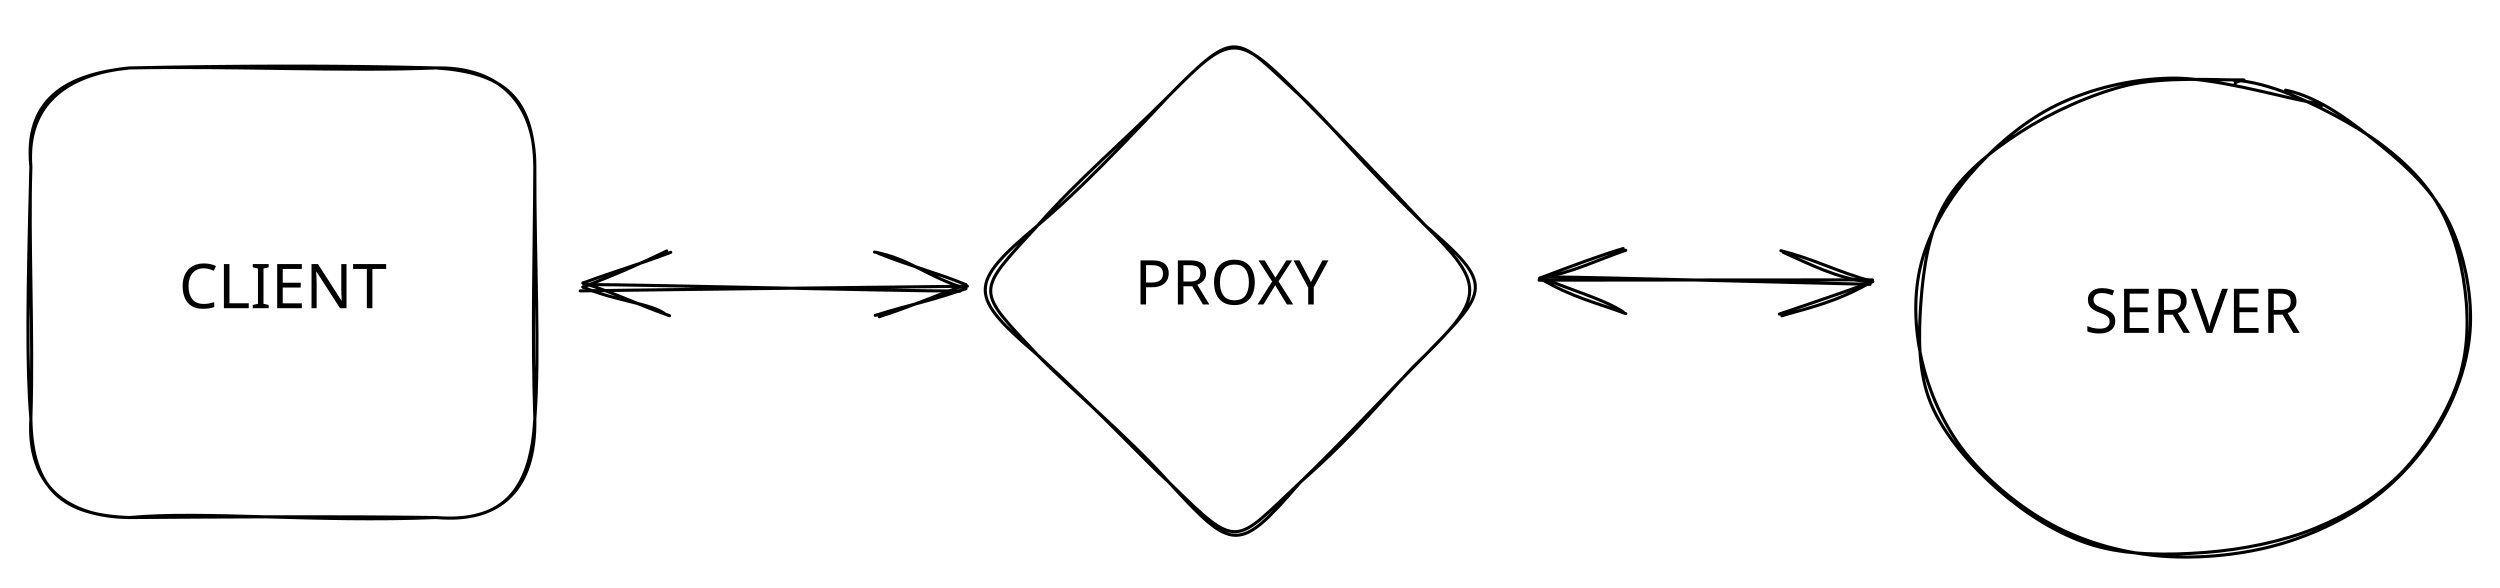
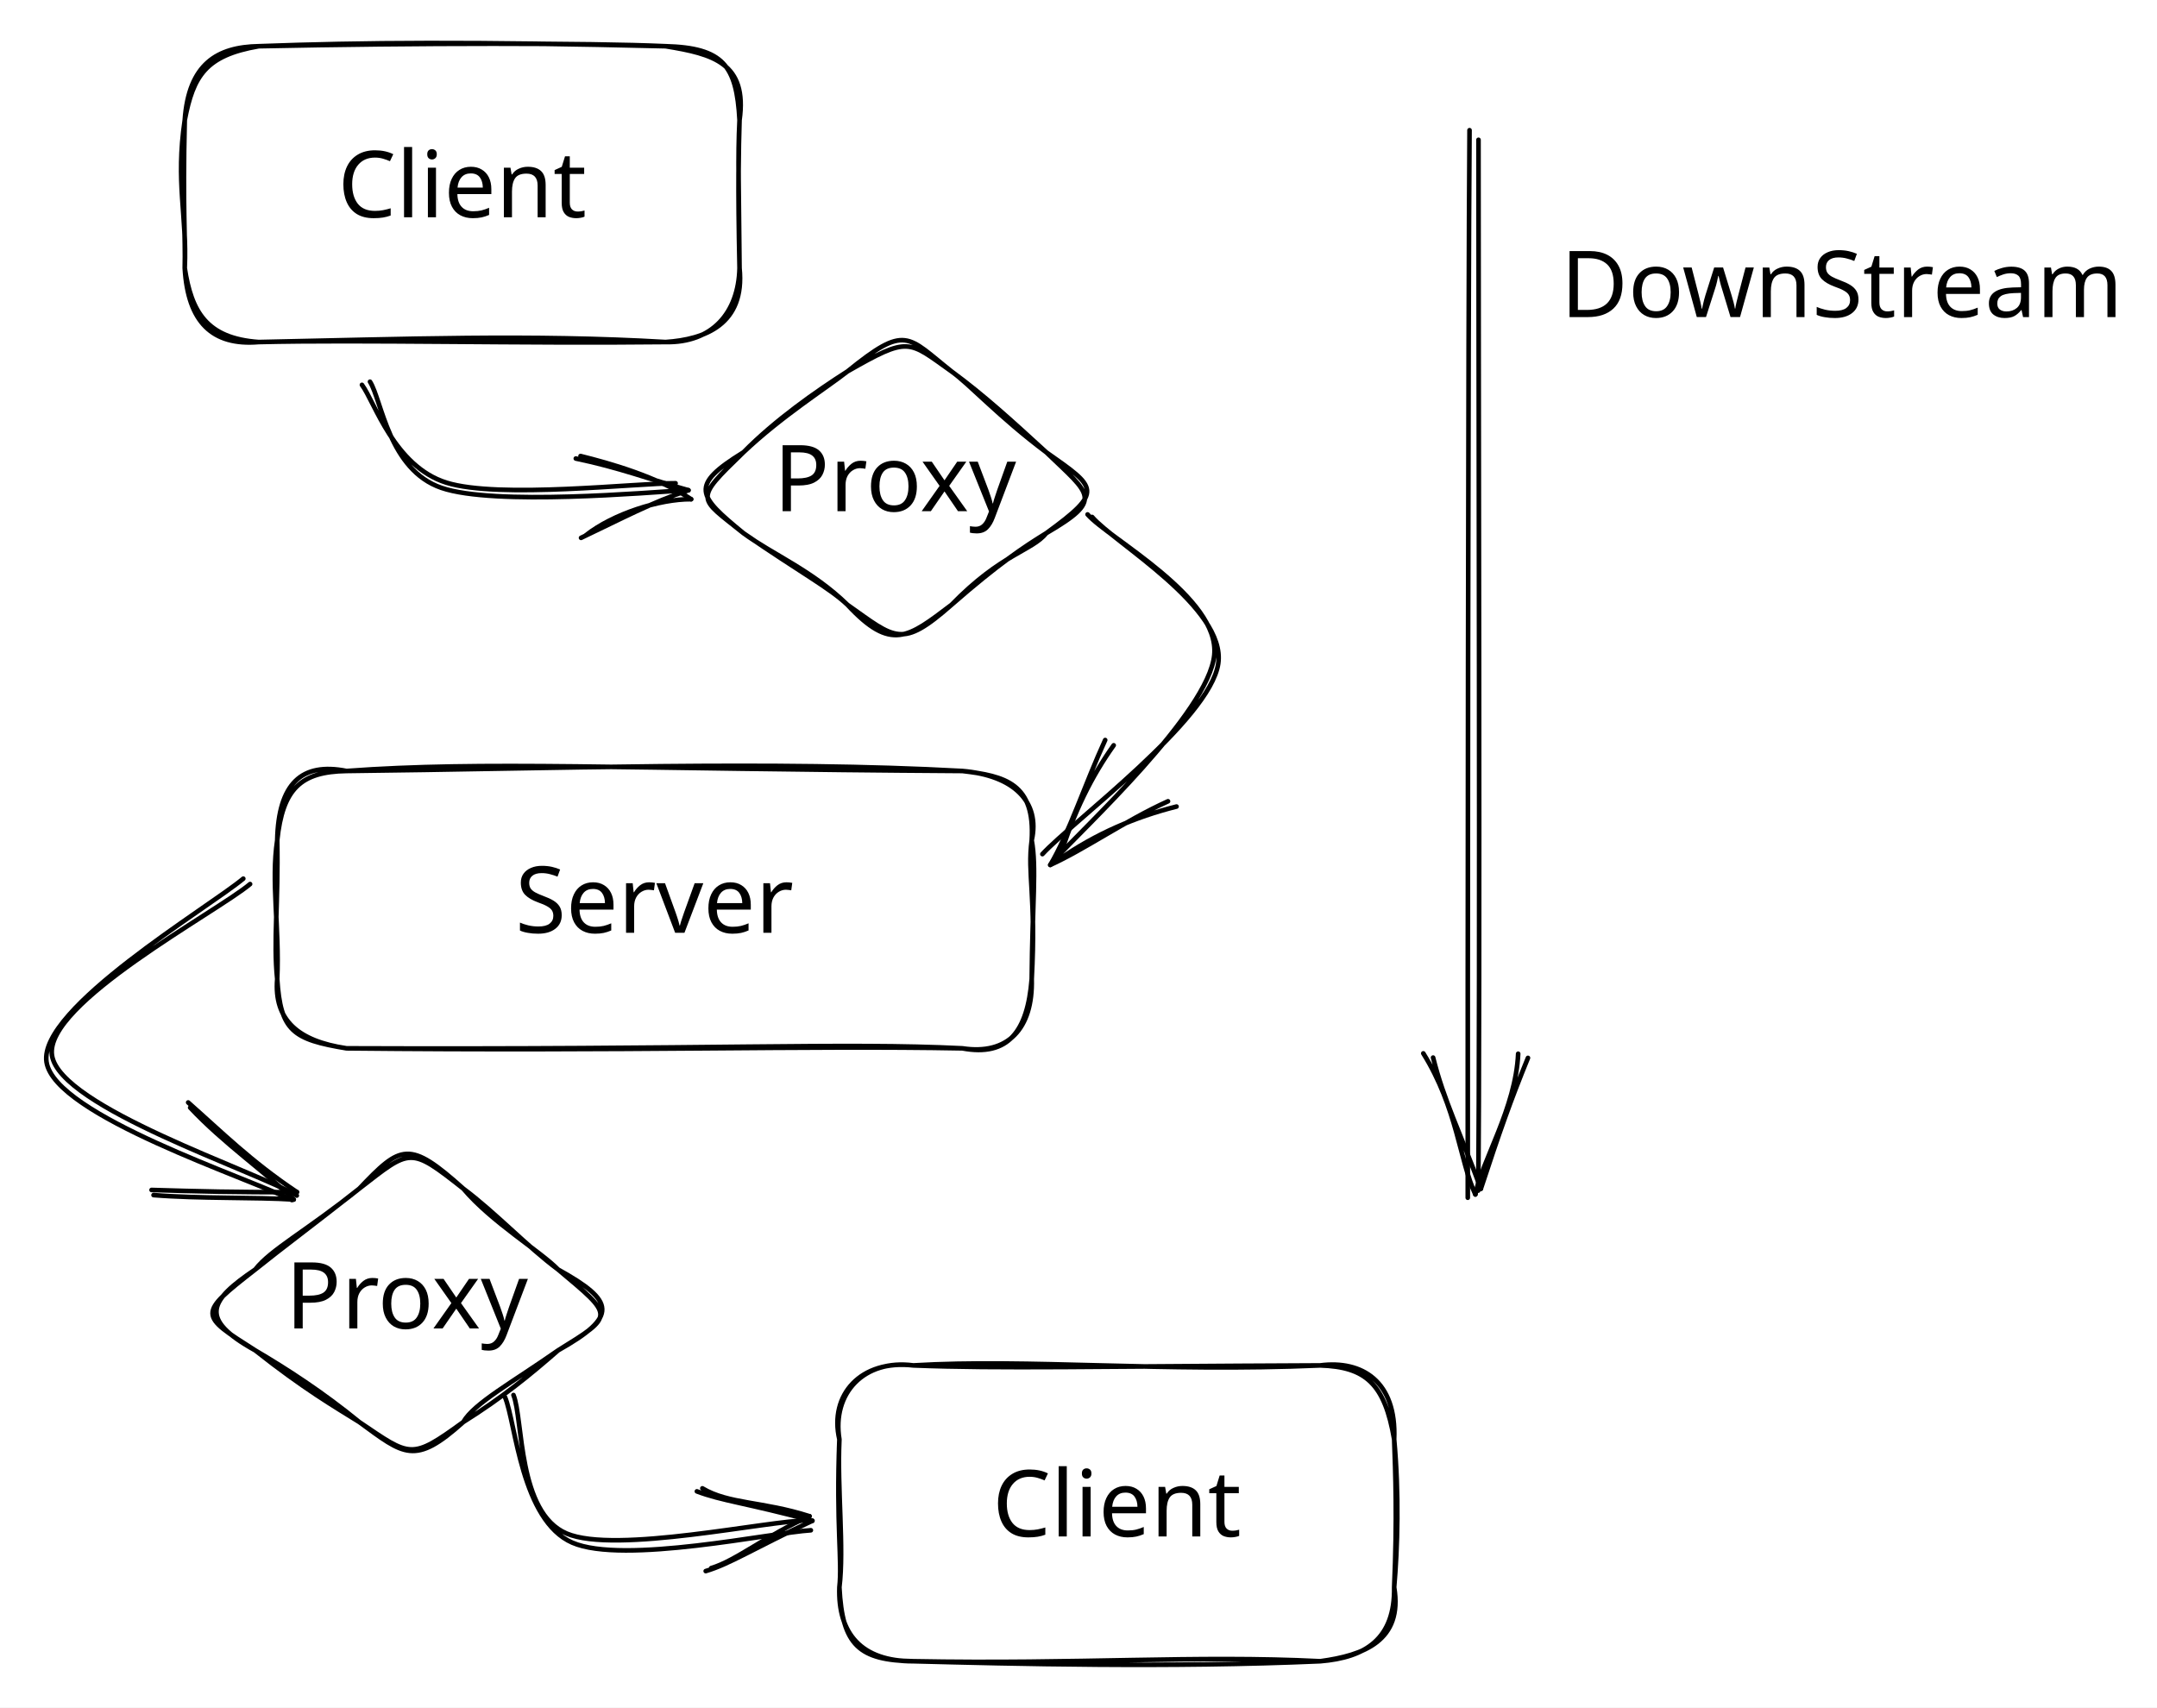
- <svg xmlns="http://www.w3.org/2000/svg" version="1.1" viewBox="0 0 809.6 190.4" width="809.6" height="190.4">
+ <svg xmlns="http://www.w3.org/2000/svg" version="1.1" viewBox="0 0 466.561 369.4" width="466.561" height="369.4">
  
-   eyJ2ZXJzaW9uIjoiMSIsImVuY29kaW5nIjoiYnN0cmluZyIsImNvbXByZXNzZWQiOnRydWUsImVuY29kZWQiOiJ4nN1YW1PbRlx1MDAxOH3nV3ic16Ds/ZK3XHUwMDAwTobSglx1MDAwN2hcdO1kmI0k26plSUhyuGT47/0kXHUwMDFi62Y5dlx1MDAxMlxct1xmXHUwMDAz9l7P7p7znW/3616n001cdTAwMWZcIrf7ttN1723je05s7rqvs/Ivbpx4YVx1MDAwMFUk/56E09jOW47SNErevnljoshcdTAwMWF66ecwXHUwMDFjW3Y4mXVzfXfiXHUwMDA2aVx1MDAwMlxy/4Lvnc7X/G9poti1U1x1MDAxM1xmfTfvkFdcdTAwMTVzMVQvPFxyg3xagokgXHUwMDFhSV608JIjmC51XHUwMDFkqFx1MDAxZVx1MDAxOD9xi5qsqOtccsJBz1xm749vXCKNbydfeuc47Fx1MDAxNbNcdTAwMGU8379IXHUwMDFm/NmijD2axiVMSVx1MDAxYYdj98pz0lx1MDAxMdTjWvmiX1x1MDAxMsKmXHUwMDE1veJwOlx1MDAxY1x1MDAwNW6SVPqEkbG99CErQ1x1MDAwNfzZJrztXHUwMDE0JffZOqW2XGJCXGJcdTAwMTOCJKKY8EV1Nlx1MDAwMKHUXHUwMDEyUI1cdTAwMDRGlGMuSFxy2WHoh3GG7Fx1MDAxNcp/XG5sn409XHUwMDFlXHUwMDAywMBZtEljXHUwMDEzJJGJ4cSKdnfPa1x1MDAxNtTCWmuFhdKMXHUwMDAzlEWTketcckdp1obxVjhufjBcdTAwMThcdK4olaWaXGZEdOzkXHUwMDFj+VTeusCZb90zaVxu2tB5yVOxnKx9r063MuUqtEvd+2KNJZJwyX+ZTN2r5MKNP1x1MDAxZXqXp4np33RcdTAwMTftnl4vXHUwMDFmdtZ5f19p++TkXGZdXHUwMDBiffL3ZVx1MDAxYf02PjuozvI8v4nj8K407vxTsf5p5JhcdTAwMTmXsZCSXHUwMDExKiRsfkFcdTAwMGXfXHUwMDBixlBcdTAwMTlMfb8oXHUwMDBi7XFB/71cdTAwMTLghuwq6y8pXHUwMDBl43bFUVxyMFx1MDAxNCNrK275Zu644ihBlso4TFx1MDAxMceSS1VcdTAwMTWcplx1MDAxNstqNeacSMrYi1x0TqGmwIioXHUwMDBiilGkXHUwMDA10lxcbaCnXG5pXHUwMDFhwlnFQaE5p1x1MDAxYnCwOOswSC+8x5xIqFL63kw8/6FyXFw5OWF7XHUwMDBlfz3unV6WdzBxYc5sXHUwMDEwrCqt3/neMKNv14ZVuHGF2alcdTAwMDdWtmgw8Vx1MDAxY6dsNjZAMDBmfLyOSYSxN/RcdTAwMDLjX1ZcdTAwMTGulJrr+16ULPe3VrVhxVx0XCKSULa22vy7o/ji8spV2p3cjk6Sy9G1xruuNqV07lx1MDAxOEAtgpGmNbVRkWtcdTAwMTErilx1MDAxMWdCqVx1MDAxN1NcdTAwMWJuN9rC3jhvs8Bne9NcdTAwMDBZYSo3kWPT3shL2dv9+OhcdTAwMDY/fGZJXHUwMDEwTXs3XHUwMDBm1GYjf7Cuvamr3snp5FxivT85/3A9VPtcdTAwMDfk6IP8afamOCqZz9btXHLSXHUwMDFiODvITdTaglu+mTsuOE21JYHnXGaCXHUwMDBiXHUwMDAz42BcdTAwMTXBUYS3ZW9Sr2NvWb7IKadcdTAwMTRtIKhcdTAwMWbwN6a52ICEP+ZvXHUwMDE3vfM/eudb9bdvmETd3+ZcYldqzfHMJFxmnKX+xlvlppDCislccuT2+DjAv/dcdTAwMWbxrTk0av/uz16fvme7Ljeuqlx1MDAwMiNcdTAwMDRv78KmmlxuXHUwMDAzorfZ3FxccVx1MDAwNIFcdTAwMTNcdTAwMGKB+CaK26KFnfc/9kdcdTAwMDZcdTAwMGbT5JGdRbdcdTAwMTifOlx1MDAwN2xcdTAwMGI3tP+9Nba+tTAhpGJcdTAwMWJkosuPaMeVKmjtaUWTVqX8ZKVcbtFcdTAwMTRq01xuXHUwMDAxXHUwMDA2x1hvy1xupShnsS9thf3zs4/XW3XCb9hJ3Vx0Z1x1MDAwMFcqa6bsZTYo26SlJSVcXMDNZm1trY5gO6otxpVF4eJcdTAwMDT3Oy2YYvWkk1VuefrFhFx1MDAwNlqu4KBLXHUwMDFjXHUwMDEy1XWH4WqAMVeSbaC77zLElVx1MDAxZVx1MDAwMJ7Mv0eOSWri9MBcdTAwMGJcdTAwMWMvXHUwMDE4VoHNXHUwMDFm59d5+MhcdTAwMDVsTzOU+8hCXHUwMDA0aymV5kRLXHUwMDA2cVOJUruhiXLYjeW6gfNtXHUwMDE4q1VZglx1MDAwMShcdTAwMTBcdTAwMDNbXHUwMDEykENRSeFcdTAwMTc1UVx1MDAxMIszpCDJopJhxFx1MDAxNGJcclS+SdLDcDLxUtjvfuhcdTAwMDVpfV/zXHJ8l2l75Fx1MDAxYWeJ0GFhq6qjbNBqwlN86lx1MDAxNHzLvyw+f3q9tHU7g2vd98r/N49YrYk7h+xVK6HWj1irc6NcdTAwMWSNWFIoK3twV1JqostcdTAwMGZPs4hFWuLZT49YSORcdTAwMTdywlx1MDAxOGaQmS95lWpcdTAwMDQszoHt2fPhv1x1MDAxYa82zFk3jVdrXHUwMDA3iixeUco0RVRn5oKUxqVm83BFLUUhkGRcdTAwMGb+XHUwMDAySYK/L3qtvl1Xolx1MDAxN1x1MDAwNixUU40wXHUwMDE1KJu2iYlbRFxuXHUwMDAx0JFQSDDSPJH/WvBqI3OtdzV27c3H65ooukiBZotcdTAwMDNcdTAwMDBee8481SxW3f3iuXdcdTAwMDdNnb1cdTAwMWHkP1lcdTAwMGWX72BcdTAwMTZ53Jz7T3tP/1x1MDAwMOeOiZMifQ==
+   eyJ2ZXJzaW9uIjoiMSIsImVuY29kaW5nIjoiYnN0cmluZyIsImNvbXByZXNzZWQiOnRydWUsImVuY29kZWQiOiJ4nN1bW3PaSFx1MDAxM333r3B5X2Pt3C95s1x1MDAxZG82YGLHxJfkqy2XXGYyKMhcdTAwMTJcdTAwMTbCgLfy37dHXHUwMDEwdFx1MDAwMcQlgPGnVDkgjUatnj7ndM9cZv/u7e9cdTAwMWZEg7Zz8H7/wOnXbM+th3bv4J05/+yEXHUwMDFkN/DhXHUwMDEyib93gm5Yi1s2o6jdef/nn3a7bTXc6D5cYlpWLXhcdTAwMWPe5njOo+NHXHUwMDFkaPg/+L6//2/8N/Wg0KlFtt/wnPiG+FLqWVxc5s9+XHUwMDBl/Pi5imKhNMN63MDtfIDHRU5cdTAwMWSuPthex0mumFNcdTAwMDefwycycF7Ck673VPn2wz4/XHUwMDFk3D8nT31wPa9cdTAwMWFccrzhS9m1ZjdM2dSJwqDl3Lj1qFx013Hu/Pi+Tlx1MDAwME5L7lxug26j6TudTuaeoG3X3GhgziE0Pjt0wvv95EzfeIBIiyCEMCFIXCKKXHRcdTAwMWZfjjvQ0uJaa4EokZgpxnKWnVx1MDAwNF5cdTAwMTBcdTAwMWHL/kDxkdh2b9daXHIw0K+P20Sh7XfadlxiI5a06/16Z5JY1nTcRjOCk1wi9Twn9jylYCyWhI4vmIe0P9XjXHUwMDE4+CftXHUwMDFhvz5yza+gSMKCjs78TMw17U/z4ZRcdTAwMGWpTFhFTj95h1RcdTAwMTCc9XtPVfHp8erGc1x1MDAxMCpcdTAwMWadfDi5uzhcdTAwMTi3+/luerfDm8te48k+xfSkdXFWv6t5raqHytmn/Hq+XHUwMDFkhkEv1e/oU/L+3XbdXHUwMDFlxipcdTAwMTZSaE0w0Vwi5U7P9Vtw0e96XnIuqLWS8N5LXHUwMDE5PFx1MDAwMavM+6dcdTAwMTCFyUxEcY5cdTAwMDWVXHUwMDEyyYVcdTAwMTE13Zm7jiiui1x1MDAxMEWw2Fx1MDAxNqK4mFx1MDAwNFx1MDAxNFx1MDAxMXlAYYIlXGaMlssgKlx1MDAxMzZcdTAwMTPQKYhCpFx1MDAxObz2XHUwMDEyUZiMduBHVffFODzFXHUwMDE05uxf9qPrXHIyXHUwMDAzXHUwMDE2hyf458RzM665tztcdTAwMGU803SCVab1kec2TFx1MDAwMFx1MDAxZtTgXHUwMDA2J8zEduSCWI1cdTAwMWI8uvV6Wk5qYIJccn2Gn1x1MDAxNpGBIHRcdTAwMWKub3tfs1x1MDAxNlx1MDAxNoKtUMNcdTAwMTjDs1x1MDAxMMeo4Fxuw+AujLhOr3vk91x1MDAwN1x1MDAwZvWAd7vRXflbJbK/7DriqFCWMohcdTAwMDPNRpxcdJ1cdTAwMDFcdTAwMWNT1DI4XHUwMDEyXHUwMDE4UY65SOHxlSSMXHUwMDEzSVx1MDAxMOO7KmHOdfXw68XLTTQ4eumxu5de6fjm86JcdTAwMTJcdTAwMTaeaqqudO2MXTu3fV5p13pRd21cdTAwMTLGpFRcdTAwMWKXMIrpLEBBLFKhpWCLI2q6N3dcdTAwMWNRXGahXHUwMDAyRHFEtoWoXHUwMDA1JVxmIVx1MDAwNWmhpluRMExcdTAwMTWlaokofHNcdTAwMTI2R1x1MDAwNVaRsLprP1x1MDAwNn59XHUwMDFh3lximYk3Qlx1MDAxNFVYq8WLsKvw6jM9e1x1MDAwZWqXT9U79HBULpcqdNfhRqkogNuvhFx1MDAxMlx1MDAxMifCXHUwMDA0JFBcdTAwMWJDm1KTaFx1MDAxM2pcdTAwMTJtXG7SXG5KUmauol9kU/rFXHUwMDBly+d/fenjWvOl8rX947bTv7y93EJcdFbYb0RunE+sXHUwMDFl1Vx1MDAxNOe1iPTr/vXN1dp0XHUwMDExU8RcdTAwMTJW3FRpx2frXCKVUF9SiVx1MDAxN6/tpo/Srlx1MDAwM5WTXCKgKrQloC4mi4RDVFCK8Fx1MDAxMjhdXVx1MDAxNZFI8/SmVfFcIlxm+oOtiuJcdTAwMWNlyYvi0MBVNZGJmVjjXHUwMDEyKESmp1x1MDAxNeZB7ZM8KZ03q4dntv+Mblx1MDAxZvs91CA7r4mEYlx1MDAwYmutOcZcdTAwMTIrmZ1EgcL2lUXQzO3AQCj9e0XcxkTwwlx1MDAxYnjHXHUwMDFmrkuXl9Vcbi21yMfSd368qFjhytPR6dlcdTAwMGaMm9VcdTAwMDddKn35rmT5fFxyXCK44eKQXHUwMDExvHFcdTAwMTGkenayKoWSYMPiyer0Qdp1YDJZXHUwMDAwzNSCyiuJXHUwMDFlplhcdTAwMGKMNV9cdTAwMDKYv1FcdTAwMGJcbpSa8f7/U7052rGC6lx1MDAxNS/IXHUwMDExPVx1MDAwYl5MaUlcdTAwMDTFi+ue/EaP+r7kt4PTo4uPV/edv8th9y3Aq2D5gHJmMbisOGNcdTAwMTB+afytfTZT0FmWJMKIJvCHXHUwMDA0XHUwMDEwIZdaLoG/Lc5u/s2Dsn2Jbrp26bh9zVx1MDAwN5cuadW2UMVtSnBcdTAwMTdcdTAwMTFGovAyXHUwMDFjtZIwpqa581x0KyaIK5papphcdTAwMDfc6WO068DVRZM4UFx1MDAxYm9cdTAwMGK3qZEomjNcdTAwMDU+xZC/qmVw+lx1MDAxYtWhSi/8blonq074nFa9LVxi5Vx1MDAxY7HJXHUwMDBi5cjCQqhccqE+TSXpTLBhpM26stCLo614ymtX0SaERSFcdTAwMGKFgkKLzCp6PFx1MDAxMyORhVx1MDAwNTJcdINcIlqpXHKCTVpKwj+iXGJFXG6Ub1xu9oglqEaYw9hoXHUwMDA16eKUXHUwMDE5VcogZ2V448VkIUQlUsvUTymf2mF07Pp1129kXHJcdTAwMWJtz1pkYTxcdTAwMDZ1rWusRJbAkEEgM3qUcZrMO1x1MDAxYcfYbWiiLC4wZCaUc1x1MDAwNbRK+cSrO359vknFczpcdTAwMTmTkFx1MDAxMFgyiqC8IIyn9jCMbYJhxopcdHCkKUShRJrMYTy7XHUwMDEznVx1MDAwNI+Pblx1MDAwNK6/XGJcXD/Kuzj25ZFcdTAwMDF+07Hr+avwUulreYZom1x1MDAxZbO5UfJpP0FQ/GX8+Z93U1tjaYnpq3zmmFxm6nn9zURK3Fx1MDAxZLaEhCyFS65cdTAwMDVHUEYn3e2l/1+aK1x1MDAwYlxu9qVcdTAwMGKK4vRvR5mSwVBx+Fx1MDAwM0GJhWAoN2etlVx1MDAwNVx0XHRiULlcdTAwMGKuXHUwMDE1zdm1PqakwjKb0KCAUZJcdIbxXHUwMDE0qpQ0XHUwMDE3XHUwMDA2eaaE5ElBhrX5WbfC1Vx1MDAxNmPCXHUwMDA2iXJhVjpEXHUwMDE2KJ9ZJDVcdTAwMWWTlGgyhZVcdTAwMTRcdTAwMTJaQuaJgcKgulxcjSmL05sseSvCIOFnXHUwMDAy4klLISZMgrKSIK1cYlx1MDAwMfbAQKmMvWmiJCrdnFx1MDAxMotATqLB6VxcYzmfXHUwMDE3XHUwMDBm1SxcXJhjXHUwMDAyXHUwMDEx6+JFpmZu1MRcdTAwMWPiXHRYeomKrbiA3VFmJFxmW1x1MDAxNOBDYLS0yVx1MDAxNnNcdTAwMTWbtlx1MDAxMDAjR1x1MDAwMvCOqc7ZtcaJTWohbvawIE6IWd2ZJEYjnlx1MDAxNEKKKC44Q1x1MDAxM1x1MDAxOaRcdTAwMDZF1Tyd9b9cdTAwMDIvMiT1MruzluXFJThcYjhPXHUwMDAysUiFmJZap1KXXHUwMDExXHUwMDA3cUtxXHUwMDAwJ4y9mbLnXHUwMDFjr0aLxdOjXHUwMDE5kyDv4Vx1MDAxMohBaCoxfJliXHUwMDEyXHUwMDA3zlx1MDAwNGsphZxWybfNioeMZFxuNCoz+SOVXHUwMDE2gitSMVx1MDAwNYfgdF5/XHUwMDE4hFx1MDAwNUBcdTAwMDJFXHUwMDEy51x1MDAxMGZYknR3eXysiyWFnL3nQYB4SZae/p/HksXrX7vKktpMSIPToVx1MDAxYYA6gKEkb1x1MDAxYm6vVeB6XHUwMDAx7MPNrFx1MDAxN95cXFx1MDAwMik40CSwtOSUQT7DptDkhPhOVNpcZmRcdTAwMTaaqFdNIMFcdTAwMDSx0lx1MDAxZfhcdTAwMDWJcmFWglx1MDAwNFx1MDAxMmoxbVxuXHUwMDAzTVx1MDAwMVY0NUk35iVsMS6YXHUwMDA0r0F5XHUwMDBiuVxiXHUwMDE1q3Fl8a7CbLFt1u+kRlxcYkhZoaSeJHBcdTAwMDFsSSFfktLAnorJvPYtsSVcdTAwMWWu6lx1MDAxMMZARXOl9tJcdTAwMTnlTKCYg2hcdTAwMGJSbkk0eE5QxpRIuvs9ruQofzJJKCG94lx1MDAxMGdL/PSnO/h+X//4sVxc6d5cXJVa7td2h+z89jBgwPi3PZJzxVx1MDAwMUxZpjS//DFcdTAwMGJcdTAwMDSIXHUwMDAyj0JCr3J2rY8pp/xcblx1MDAwMYrEWVx1MDAwZlx1MDAxZlXWXHUwMDFhqkeGl9ostnZi5IKidUxB5nE848pbYohM64nRXFxcdTAwMTLDs3+9N1x1MDAxM8JIc7O0xVx1MDAxNodwpO6ez+ktubk/q/hcdTAwMTVxd/XyTHd+d1x1MDAwYifMglx1MDAxNFxcKylcdTAwMDFcdTAwMTBcIrVcdTAwMTkshjBV8d5cdTAwMTdcdTAwMTX/NpjTlL/Wvvqe2keUoDi1kDFKaCCHNlvRyHa2u1xizOj2Nnl+XGJ6fjVcblx1MDAxZPtxqaU8z3nIRnd2IS9cbtqzVvEyb5JfsktZM1x1MDAwNNfeXGKsXHUwMDA3drtdjcBTY0qEMXDro9dN+jx4dp3e8WRcdTAwMWP88Vx1MDAxMFx1MDAxZqbXXHUwMDE4sFx1MDAwNlx1MDAxYU7Mrz/3fv5cdTAwMDdcdTAwMTWNS1wiIn0=
  <defs>
    <style class="style-fonts">
      @font-face {
        font-family: "Virgil";
        src: url("https://unpkg.com/@excalidraw/excalidraw@0.14.2/dist/excalidraw-assets/Virgil.woff2");
      }
      @font-face {
        font-family: "Cascadia";
        src: url("https://unpkg.com/@excalidraw/excalidraw@0.14.2/dist/excalidraw-assets/Cascadia.woff2");
      }
    </style>
  </defs>
-   <rect x="0" y="0" width="809.6" height="190.4" fill="#ffffff" />
-   <g stroke-linecap="round" transform="translate(10 22) rotate(0 81.59999 72.8)">
-     <path d="M32 0 M32 0 C66.09 -0.65, 102.23 1.19, 131.2 0 M32 0 C64.94 -0.72, 99.07 -0.85, 131.2 0 M131.2 0 C151.52 -0.41, 163.29 11.19, 163.2 32 M131.2 0 C152.81 1.41, 162.83 9.28, 163.2 32 M163.2 32 C163.12 62.76, 164.82 91.85, 163.2 113.6 M163.2 32 C163.09 58.08, 162.24 85.75, 163.2 113.6 M163.2 113.6 C163.63 136.52, 152.08 147.48, 131.2 145.6 M163.2 113.6 C161.99 135.41, 154.08 147.45, 131.2 145.6 M131.2 145.6 C92.68 147.2, 55.69 143.39, 32 145.6 M131.2 145.6 C97.24 145.15, 62.66 145.4, 32 145.6 M32 145.6 C10.21 144.9, 0.36 136.53, 0 113.6 M32 145.6 C12.23 145.43, -1.35 135.79, 0 113.6 M0 113.6 C-1.43 96.5, -1.09 73.93, 0 32 M0 113.6 C0.87 85.15, -0.8 56.16, 0 32 M0 32 C-1.59 11.33, 12.34 1.84, 32 0 M0 32 C-2.26 10.23, 11.24 2.06, 32 0" stroke="#000000" stroke-width="1" fill="none" />
+   <rect x="0" y="0" width="466.561" height="369.4" fill="#ffffff" />
+   <g stroke-linecap="round" transform="translate(39.96088 10) rotate(0 60 32)">
+     <path d="M16 0 M16 0 C50.34 -0.72, 87.45 -0.73, 104 0 M16 0 C38.53 -0.83, 62.15 -1.01, 104 0 M104 0 C114.34 1.68, 121.73 3.63, 120 16 M104 0 C116.41 0.34, 119.37 4.11, 120 16 M120 16 C119.6 23.88, 119.87 31.64, 120 48 M120 16 C119.82 22.58, 119.61 29.6, 120 48 M120 48 C119.77 57.78, 113.98 64.22, 104 64 M120 48 C121.23 60.19, 112.52 63.43, 104 64 M104 64 C72.83 64.35, 38.29 63.46, 16 64 M104 64 C75.06 62.3, 47.48 63.36, 16 64 M16 64 C4.68 63.2, 1.43 57.4, 0 48 M16 64 C5.94 64.85, 0.68 59.7, 0 48 M0 48 C0.51 36.55, -2 29.56, 0 16 M0 48 C0.18 41.25, -0.47 35.58, 0 16 M0 16 C1.83 6.39, 4.53 1.99, 16 0 M0 16 C0.86 3.78, 7.02 0.17, 16 0" stroke="#000000" stroke-width="1" fill="none" />
  </g>
-   <g transform="translate(51.59999 81.8) rotate(0 40 13)">
-     <text x="40" y="18" font-family="Virgil, Segoe UI Emoji" font-size="20px" fill="#000000" text-anchor="middle" style="white-space: pre;" direction="ltr">CLIENT</text>
+   <g transform="translate(71.96088 29) rotate(0 28 13)">
+     <text x="28" y="18" font-family="Virgil, Segoe UI Emoji" font-size="20px" fill="#000000" text-anchor="middle" style="white-space: pre;" direction="ltr">Client</text>
  </g>
-   <g stroke-linecap="round" transform="translate(620.4 25.20001) rotate(0 89.60001 77.59999)">
-     <path d="M119.77 4 C130.94 6.21, 142.04 14.98, 150.84 22.1 C159.65 29.22, 167.82 37.1, 172.61 46.73 C177.41 56.36, 180.02 69.15, 179.63 79.88 C179.25 90.61, 175.57 101.67, 170.28 111.1 C164.99 120.54, 157.04 129.73, 147.9 136.49 C138.76 143.26, 127.14 148.66, 115.46 151.7 C103.79 154.74, 89.8 155.94, 77.86 154.75 C65.93 153.56, 54.18 150.18, 43.85 144.58 C33.51 138.99, 22.85 130.06, 15.86 121.19 C8.88 112.31, 4.28 101.54, 1.93 91.34 C-0.42 81.15, -0.79 69.98, 1.78 60.02 C4.35 50.05, 10.02 40.1, 17.36 31.56 C24.69 23.02, 34.88 14.01, 45.77 8.76 C56.67 3.52, 69.58 0.34, 82.75 0.1 C95.91 -0.15, 116.72 5.7, 124.76 7.29 C132.8 8.87, 131.52 8.66, 130.97 9.59 M102.84 0.77 C114.3 1.24, 128.85 8.28, 139.37 14.2 C149.88 20.11, 159.59 27.81, 165.92 36.27 C172.24 44.72, 175.62 54.79, 177.31 64.9 C178.99 75.02, 179.29 86.52, 176.04 96.93 C172.79 107.34, 165.56 119.22, 157.8 127.37 C150.04 135.51, 140.15 141.42, 129.47 145.81 C118.8 150.2, 105.77 152.78, 93.73 153.7 C81.7 154.62, 68.42 154.69, 57.26 151.31 C46.09 147.93, 35.47 141.05, 26.74 133.42 C18.02 125.79, 9.09 115.64, 4.91 105.53 C0.73 95.42, 0.88 83.61, 1.66 72.77 C2.44 61.93, 4.21 49.66, 9.57 40.47 C14.92 31.29, 23.98 23.99, 33.81 17.64 C43.64 11.29, 56.9 5.23, 68.57 2.4 C80.23 -0.43, 98 0.76, 103.81 0.67 C109.62 0.59, 103.39 0.75, 103.42 1.9" stroke="#000000" stroke-width="1" fill="none" />
+   <g stroke-linecap="round" transform="translate(181.5609 295.4001) rotate(0 60 32)">
+     <path d="M16 0 M16 0 C40.9 -1.48, 69.57 1.49, 104 0 M16 0 C34.98 0.73, 54.28 0.2, 104 0 M104 0 C113 -1.17, 120.55 3.41, 120 16 M104 0 C113.88 0.3, 117.97 4.01, 120 16 M120 16 C120.26 23.03, 120.66 33.22, 120 48 M120 16 C121.07 27.75, 120.74 39.47, 120 48 M120 48 C121.92 59.56, 113.45 62.72, 104 64 M120 48 C120.19 59.15, 113.81 63.21, 104 64 M104 64 C77.08 62.66, 51.69 64.67, 16 64 M104 64 C71.37 65.43, 37.18 64.54, 16 64 M16 64 C4.68 64.05, -0.35 57.92, 0 48 M16 64 C4.24 63.78, 0.63 60.6, 0 48 M0 48 C1.04 39.53, -0.5 26.51, 0 16 M0 48 C0.64 42.35, -0.72 34.63, 0 16 M0 16 C-1.64 5.96, 5.36 -1.4, 16 0 M0 16 C-2.24 6.31, 4.66 -1.31, 16 0" stroke="#000000" stroke-width="1" fill="none" />
  </g>
-   <g transform="translate(670.5 89.8) rotate(0 39.5 13)">
-     <text x="39.5" y="18" font-family="Virgil, Segoe UI Emoji" font-size="20px" fill="#000000" text-anchor="middle" style="white-space: pre;" direction="ltr">SERVER</text>
+   <g transform="translate(213.5609 314.4001) rotate(0 28 13)">
+     <text x="28" y="18" font-family="Virgil, Segoe UI Emoji" font-size="20px" fill="#000000" text-anchor="middle" style="white-space: pre;" direction="ltr">Client</text>
  </g>
-   <g stroke-linecap="round" transform="translate(314.8 10) rotate(0 84 83.60001)">
-     <path d="M106.25 21 M106.25 21 C116.25 30.28, 124.67 41.43, 146.75 63 M106.25 21 C120.45 35.42, 134.51 49.86, 146.75 63 M146.75 63 C169.52 82.5, 167.21 84.01, 146.75 105 M146.75 63 C166.06 81.95, 165.85 86.18, 146.75 105 M146.75 105 C135.01 116.08, 127.1 127.94, 106.25 146.2 M146.75 105 C132.91 118.97, 118.96 134.07, 106.25 146.2 M106.25 146.2 C84.66 166.44, 86.54 168.56, 63.75 146.2 M106.25 146.2 C86.27 169.35, 84.54 168.79, 63.75 146.2 M63.75 146.2 C49.98 130.88, 31.8 115.93, 21.25 105 M63.75 146.2 C55.17 138.45, 46.69 128.52, 21.25 105 M21.25 105 C-1.12 85.76, -1.68 82.2, 21.25 63 M21.25 105 C0.98 83.41, 0.93 85.14, 21.25 63 M21.25 63 C34.1 48.35, 49.15 35.66, 63.75 21 M21.25 63 C30.2 55.38, 39.51 46.89, 63.75 21 M63.75 21 C86.16 -1.65, 85.08 1.57, 106.25 21 M63.75 21 C83.88 0.59, 85.62 0.19, 106.25 21" stroke="#000000" stroke-width="1" fill="none" />
+   <g stroke-linecap="round" transform="translate(149.5609 71.60008) rotate(0 44 34)">
+     <path d="M56.25 8.75 M56.25 8.75 C60.21 11.55, 66.36 18.46, 76.75 26.25 M56.25 8.75 C63.34 13.96, 69.28 19.41, 76.75 26.25 M76.75 26.25 C87.69 33.97, 89.32 34.6, 76.75 43.75 M76.75 26.25 C86.43 35.58, 89.2 36.46, 76.75 43.75 M76.75 43.75 C73.63 47.61, 67.08 48.12, 56.25 59.25 M76.75 43.75 C71.93 46.72, 66.47 50.32, 56.25 59.25 M56.25 59.25 C46.87 66.33, 43.26 69.48, 33.75 59.25 M56.25 59.25 C45.38 68.8, 44.18 66.59, 33.75 59.25 M33.75 59.25 C26.12 51.8, 17.39 48.27, 11.25 43.75 M33.75 59.25 C29.78 55.5, 23.73 52.36, 11.25 43.75 M11.25 43.75 C1.3 35.59, -0.49 33.49, 11.25 26.25 M11.25 43.75 C1.44 35.85, 0.38 36.79, 11.25 26.25 M11.25 26.25 C19.48 18.46, 29 12.46, 33.75 8.75 M11.25 26.25 C18.08 19.3, 26.94 13.1, 33.75 8.75 M33.75 8.75 C46.46 -1.53, 46.59 1.11, 56.25 8.75 M33.75 8.75 C47.17 1.08, 46.8 2.05, 56.25 8.75" stroke="#000000" stroke-width="1" fill="none" />
  </g>
-   <g transform="translate(365.8 80.60001) rotate(0 33 13)">
-     <text x="33" y="18" font-family="Virgil, Segoe UI Emoji" font-size="20px" fill="#000000" text-anchor="middle" style="white-space: pre;" direction="ltr">PROXY</text>
+   <g transform="translate(165.5609 92.60008) rotate(0 28 13)">
+     <text x="28" y="18" font-family="Virgil, Segoe UI Emoji" font-size="20px" fill="#000000" text-anchor="middle" style="white-space: pre;" direction="ltr">Proxy</text>
+   </g>
+   <g stroke-linecap="round" transform="translate(43.96082 248.4) rotate(0 44 34)">
+     <path d="M56.25 8.75 M56.25 8.75 C62.39 16.02, 72.88 22.27, 76.75 26.25 M56.25 8.75 C63.22 13.94, 69.92 21.17, 76.75 26.25 M76.75 26.25 C88.89 36.44, 89.06 36.11, 76.75 43.75 M76.75 26.25 C89.04 33.07, 89.92 36.34, 76.75 43.75 M76.75 43.75 C66.91 50.65, 58.55 55.2, 56.25 59.25 M76.75 43.75 C70.73 49.01, 64.85 53.85, 56.25 59.25 M56.25 59.25 C44.9 67.48, 44.94 66.81, 33.75 59.25 M56.25 59.25 C45.7 68.74, 43.47 66.34, 33.75 59.25 M33.75 59.25 C28.36 55.89, 21.76 52.07, 11.25 43.75 M33.75 59.25 C25.88 52.82, 18.18 47.83, 11.25 43.75 M11.25 43.75 C-0.87 36.04, -1.25 35.99, 11.25 26.25 M11.25 43.75 C-1.11 36.89, 1.29 33, 11.25 26.25 M11.25 26.25 C14.56 21.97, 22.27 17.94, 33.75 8.75 M11.25 26.25 C17.42 21.3, 23.4 16.89, 33.75 8.75 M33.75 8.75 C44.93 0.08, 44.64 -0.39, 56.25 8.75 M33.75 8.75 C42.78 -0.74, 44.5 -1.78, 56.25 8.75" stroke="#000000" stroke-width="1" fill="none" />
+   </g>
+   <g transform="translate(59.96082 269.4) rotate(0 28 13)">
+     <text x="28" y="18" font-family="Virgil, Segoe UI Emoji" font-size="20px" fill="#000000" text-anchor="middle" style="white-space: pre;" direction="ltr">Proxy</text>
+   </g>
+   <g stroke-linecap="round" transform="translate(59.96088 166.8001) rotate(0 81.60001 30)">
+     <path d="M15 0 M15 0 C59.72 -0.5, 107.31 -2.24, 148.2 0 M15 0 C44.5 -2.16, 73.71 -0.47, 148.2 0 M148.2 0 C159.26 0.94, 165.09 6.62, 163.2 15 M148.2 0 C157.5 1.09, 163.96 2.72, 163.2 15 M163.2 15 C162.23 22.31, 164.17 26.94, 163.2 45 M163.2 15 C164.26 20.76, 163.34 28.53, 163.2 45 M163.2 45 C163.48 55.81, 158 61.52, 148.2 60 M163.2 45 C162.3 56.35, 158.12 61.86, 148.2 60 M148.2 60 C114.05 59.37, 76.33 60.64, 15 60 M148.2 60 C122.44 58.74, 94.49 60.31, 15 60 M15 60 C3.37 58.08, 0.72 56.24, 0 45 M15 60 C4.48 58.43, -0.73 53.88, 0 45 M0 45 C0.49 33.74, -1.34 23.93, 0 15 M0 45 C-0.84 36.89, 0.27 28.49, 0 15 M0 15 C1.17 3.9, 5.03 0.15, 15 0 M0 15 C0.27 2.7, 5.24 -1.94, 15 0" stroke="#000000" stroke-width="1" fill="none" />
+   </g>
+   <g transform="translate(109.5609 183.8001) rotate(0 32 13)">
+     <text x="32" y="18" font-family="Virgil, Segoe UI Emoji" font-size="20px" fill="#000000" text-anchor="middle" style="white-space: pre;" direction="ltr">Server</text>
  </g>
  <g stroke-linecap="round">
-     <g transform="translate(189.2 93.20001) rotate(0 61.2 0)">
-       <path d="M0.11 -1.06 C20.42 -1.01, 101.51 1.06, 121.73 1.06 M-1.29 1 C19.42 0.67, 103.24 -0.29, 124.08 -0.51" stroke="#000000" stroke-width="1" fill="none" />
+     <g transform="translate(79.16086 82.56101) rotate(0 33.93939 11.31951)">
+       <path d="M-0.87 0.7 C1.91 4.46, 6.09 18.31, 17.39 21.86 C28.7 25.41, 58.67 21.93, 66.97 21.99 M0.87 0.02 C3.41 3.99, 4.92 19.08, 16.34 22.99 C27.76 26.9, 60.92 23.98, 69.39 23.48" stroke="#000000" stroke-width="1" fill="none" />
    </g>
-     <g transform="translate(189.2 93.20001) rotate(0 61.2 0)">
-       <path d="M26.72 -11.92 C22.11 -9.63, 10.36 -4.29, -0.4 -0.25 M28.01 -11.49 C18.14 -7.7, 8.84 -5.01, -0.39 -1.55" stroke="#000000" stroke-width="1" fill="none" />
+     <g transform="translate(79.16086 82.56101) rotate(0 33.93939 11.31951)">
+       <path d="M47.54 33.26 C53.41 28.62, 63.5 25.39, 70.33 25.44 M46.52 33.8 C55.43 29.57, 61.95 26.06, 69.75 23.5" stroke="#000000" stroke-width="1" fill="none" />
    </g>
-     <g transform="translate(189.2 93.20001) rotate(0 61.2 0)">
-       <path d="M26.35 8.6 C21.72 4.96, 10.07 4.38, -0.4 -0.25 M27.63 9.03 C17.82 5.65, 8.66 1.16, -0.39 -1.55" stroke="#000000" stroke-width="1" fill="none" />
-     </g>
-     <g transform="translate(189.2 93.20001) rotate(0 61.2 0)">
-       <path d="M94.25 8.94 C105.82 5.31, 110.36 4.79, 123.57 0.3 M95.53 9.37 C105.34 6.23, 115.78 1.81, 123.58 -1" stroke="#000000" stroke-width="1" fill="none" />
-     </g>
-     <g transform="translate(189.2 93.20001) rotate(0 61.2 0)">
-       <path d="M94.02 -11.58 C105.78 -9.28, 110.4 -3.88, 123.57 0.3 M95.3 -11.15 C105.25 -7.12, 115.78 -4.35, 123.58 -1" stroke="#000000" stroke-width="1" fill="none" />
+     <g transform="translate(79.16086 82.56101) rotate(0 33.93939 11.31951)">
+       <path d="M46.41 16.1 C52.58 17.63, 63.08 20.57, 70.33 25.44 M45.39 16.64 C54.65 18.55, 61.57 21.19, 69.75 23.5" stroke="#000000" stroke-width="1" fill="none" />
    </g>
  </g>
  <mask />
  <g stroke-linecap="round">
-     <g transform="translate(499.6 90.79999) rotate(0 53.20001 0)">
-       <path d="M-1.19 -0.07 C16.59 -0.12, 88.77 -0.15, 106.77 -0.17 M0.39 -1.16 C18.03 -1.02, 88.36 0.91, 106.01 1.28" stroke="#000000" stroke-width="1" fill="none" />
+     <g transform="translate(235.3031 110.8921) rotate(0 9.539382 36.83909)">
+       <path d="M0.92 0.95 C5.57 6.45, 29.99 20.54, 28.2 32.69 C26.41 44.85, -3.46 66.94, -9.83 73.89 M-0.06 0.4 C4.43 5.57, 28.58 18.33, 27.35 30.81 C26.13 43.3, -1.14 68.41, -7.41 75.32" stroke="#000000" stroke-width="1" fill="none" />
    </g>
-     <g transform="translate(499.6 90.79999) rotate(0 53.20001 0)">
-       <path d="M26.87 -9.75 C18.02 -6.79, 9.28 -2.32, -0.95 -0.73 M26.05 -10.31 C19.23 -8.33, 9.09 -4.56, -0.34 -0.96" stroke="#000000" stroke-width="1" fill="none" />
+     <g transform="translate(235.3031 110.8921) rotate(0 9.539382 36.83909)">
+       <path d="M5.59 50.35 C1 56.78, -3.1 64.72, -6.18 75 M3.75 49.21 C-0.54 58.53, -4.17 69.65, -8.13 76.23" stroke="#000000" stroke-width="1" fill="none" />
    </g>
-     <g transform="translate(499.6 90.79999) rotate(0 53.20001 0)">
-       <path d="M26.89 10.77 C18.02 7.4, 9.28 5.53, -0.95 -0.73 M26.07 10.22 C19.36 5.86, 9.21 3.31, -0.34 -0.96" stroke="#000000" stroke-width="1" fill="none" />
-     </g>
-     <g transform="translate(499.6 90.79999) rotate(0 53.20001 0)">
-       <path d="M77.45 11.46 C86.06 8.86, 94.8 7.19, 106.24 0.62 M76.63 10.91 C87.38 7.2, 94.68 4.85, 106.86 0.4" stroke="#000000" stroke-width="1" fill="none" />
-     </g>
-     <g transform="translate(499.6 90.79999) rotate(0 53.20001 0)">
-       <path d="M77.95 -9.05 C86.42 -5.33, 95 -0.66, 106.24 0.62 M77.13 -9.61 C87.61 -7, 94.76 -3.02, 106.86 0.4" stroke="#000000" stroke-width="1" fill="none" />
+     <g transform="translate(235.3031 110.8921) rotate(0 9.539382 36.83909)">
+       <path d="M19.18 63.6 C10.23 65.85, 1.73 69.5, -6.18 75 M17.34 62.46 C7.97 66.71, -0.72 72.88, -8.13 76.23" stroke="#000000" stroke-width="1" fill="none" />
    </g>
  </g>
  <mask />
+   <g stroke-linecap="round">
+     <g transform="translate(54.1031 191.4921) rotate(0 -15.87449 33.91535)">
+       <path d="M-0.01 -0.23 C-7.2 5.83, -44.54 25.6, -42.86 36.83 C-41.17 48.07, 1.29 61.89, 10.09 67.16 M-1.48 -1.4 C-8.89 4.81, -45.79 26.68, -44.04 38.27 C-42.29 49.85, 0.05 63.46, 9.03 68.13" stroke="#000000" stroke-width="1" fill="none" />
+     </g>
+     <g transform="translate(54.1031 191.4921) rotate(0 -15.87449 33.91535)">
+       <path d="M-21.32 65.95 C-11.6 66.24, -2.72 66.49, 10.12 66.41 M-20.89 67.06 C-10.96 67.86, 1.27 67.49, 9.43 68.02" stroke="#000000" stroke-width="1" fill="none" />
+     </g>
+     <g transform="translate(54.1031 191.4921) rotate(0 -15.87449 33.91535)">
+       <path d="M-13.4 47.02 C-6.16 53.41, 0.17 59.77, 10.12 66.41 M-12.97 48.13 C-5.81 55.8, 3.56 62.27, 9.43 68.02" stroke="#000000" stroke-width="1" fill="none" />
+     </g>
+   </g>
+   <mask />
+   <g stroke-linecap="round">
+     <g transform="translate(109.9664 301.2363) rotate(0 32.52549 16.1195)">
+       <path d="M-0.72 1.06 C1.61 6.63, 2.81 27.71, 13.83 32.51 C24.86 37.31, 57.06 30.32, 65.42 29.83 M1.1 0.57 C3.23 5.84, 1.96 26.01, 12.59 30.53 C23.21 35.05, 56.33 27.66, 64.84 27.7" stroke="#000000" stroke-width="1" fill="none" />
+     </g>
+     <g transform="translate(109.9664 301.2363) rotate(0 32.52549 16.1195)">
+       <path d="M43.87 38.01 C49.19 36.46, 55.95 30.85, 65.13 26.79 M42.68 38.66 C47.85 37.13, 52.66 33.95, 65.75 27.77" stroke="#000000" stroke-width="1" fill="none" />
+     </g>
+     <g transform="translate(109.9664 301.2363) rotate(0 32.52549 16.1195)">
+       <path d="M41.96 20.76 C47.69 24.19, 55 23.54, 65.13 26.79 M40.77 21.41 C46.2 23.48, 51.41 23.91, 65.75 27.77" stroke="#000000" stroke-width="1" fill="none" />
+     </g>
+   </g>
+   <mask />
+   <g stroke-linecap="round">
+     <g transform="translate(318.3608 29.20004) rotate(0 0 114.4)">
+       <path d="M-0.5 -1.03 C-0.81 37.37, -0.91 191.76, -0.88 229.92 M1.44 1.05 C1.41 39.18, 1.82 190.43, 1.38 228.38" stroke="#000000" stroke-width="1" fill="none" />
+     </g>
+     <g transform="translate(318.3608 29.20004) rotate(0 0 114.4)">
+       <path d="M-10.5 198.69 C-3.14 210.5, -2.6 222.07, 0.76 229.21 M-8.38 199.6 C-6.08 208.84, -2.51 215.86, 1.95 227.98" stroke="#000000" stroke-width="1" fill="none" />
+     </g>
+     <g transform="translate(318.3608 29.20004) rotate(0 0 114.4)">
+       <path d="M10.02 198.77 C9.51 210.46, 2.19 222, 0.76 229.21 M12.14 199.67 C8.4 208.82, 5.93 215.83, 1.95 227.98" stroke="#000000" stroke-width="1" fill="none" />
+     </g>
+   </g>
+   <mask />
+   <g transform="translate(337.5609 50.60002) rotate(0 59.5 12.5)">
+     <text x="0" y="18" font-family="Virgil, Segoe UI Emoji" font-size="20px" fill="#000000" text-anchor="start" style="white-space: pre;" direction="ltr">DownStream</text>
+   </g>
</svg>
